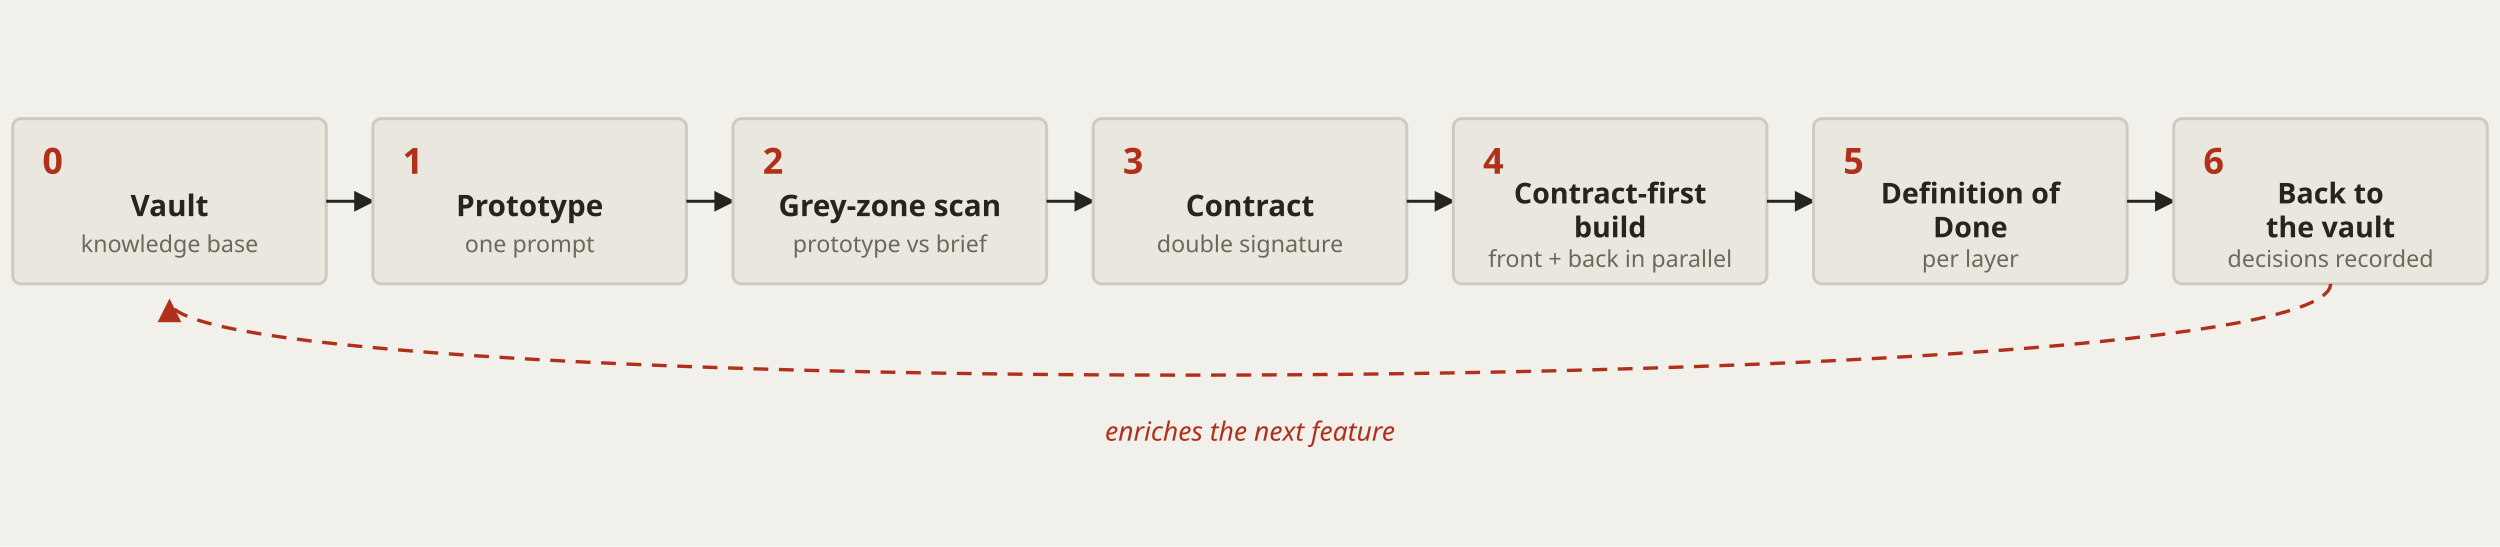
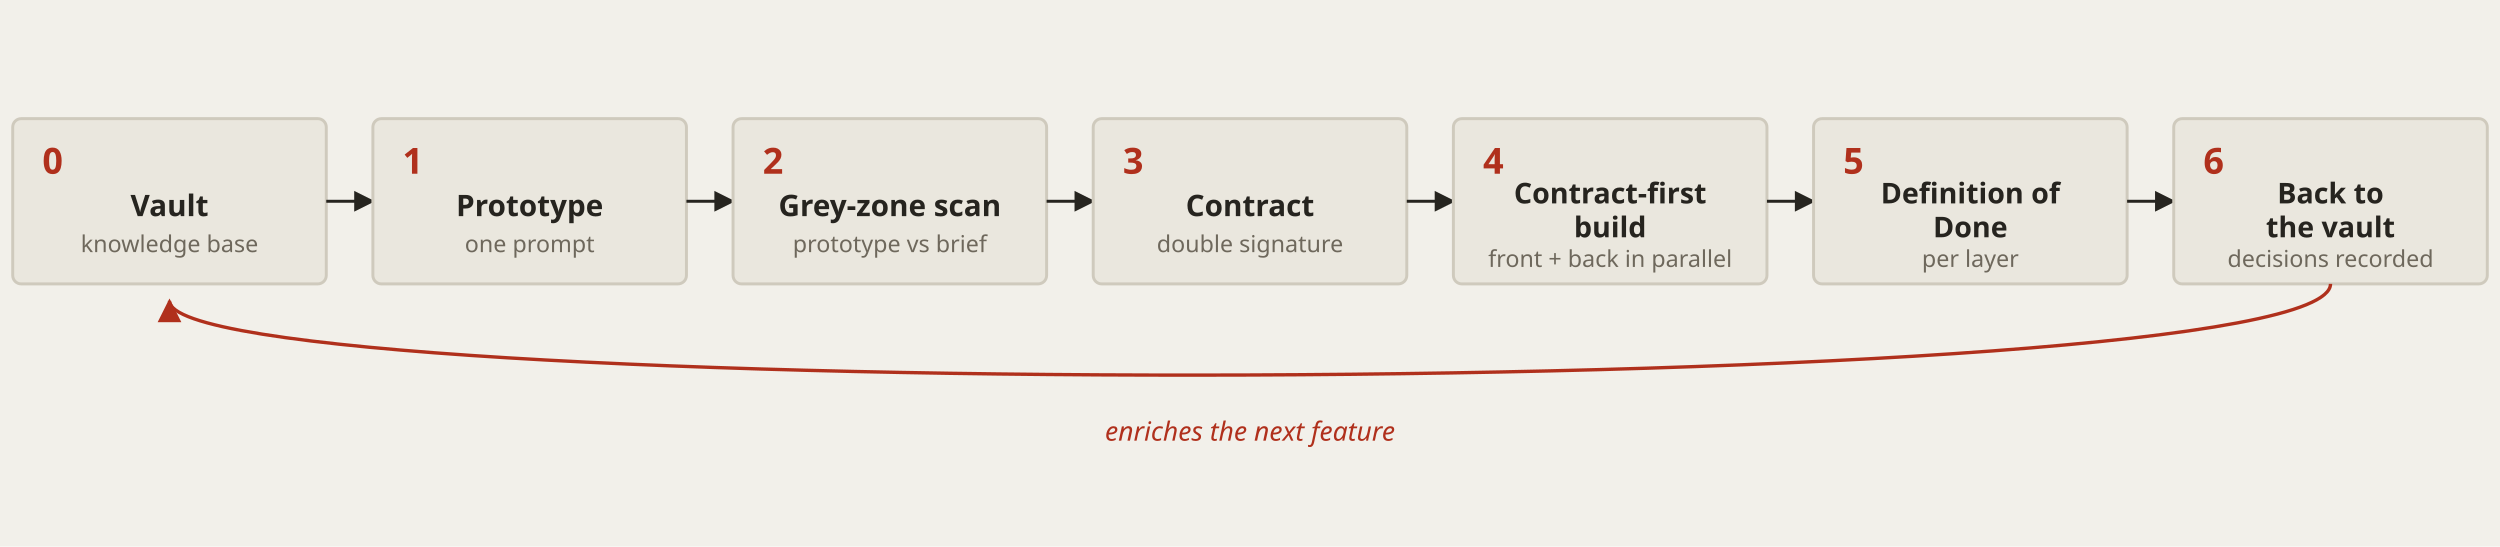
<svg xmlns="http://www.w3.org/2000/svg" viewBox="0 0 1180 258" font-family="'Avenir Next','Segoe UI',system-ui,sans-serif">
  <rect width="1180" height="258" fill="#F2F0EA" />
  <defs>
    <marker id="a" viewBox="0 0 10 10" refX="9" refY="5" markerWidth="7" markerHeight="7" orient="auto">
      <path d="M0 0 L10 5 L0 10 z" fill="#26241F" />
    </marker>
    <marker id="ar" viewBox="0 0 10 10" refX="9" refY="5" markerWidth="7" markerHeight="7" orient="auto">
      <path d="M0 0 L10 5 L0 10 z" fill="#B0301C" />
    </marker>
  </defs>
  <rect x="6" y="56" width="148" height="78" rx="4" fill="#EAE7DE" stroke="#CFCABD" stroke-width="1.4" />
  <text x="20" y="82" font-size="17" font-weight="700" fill="#B0301C">0</text>
  <text x="80" y="102" font-size="14" font-weight="600" fill="#26241F" text-anchor="middle">Vault</text>
  <text x="80" y="119" font-size="11" fill="#6E685C" text-anchor="middle">knowledge base</text>
  <line x1="154" y1="95" x2="176" y2="95" stroke="#26241F" stroke-width="1.4" marker-end="url(#a)" />
  <rect x="176" y="56" width="148" height="78" rx="4" fill="#EAE7DE" stroke="#CFCABD" stroke-width="1.4" />
  <text x="190" y="82" font-size="17" font-weight="700" fill="#B0301C">1</text>
  <text x="250" y="102" font-size="14" font-weight="600" fill="#26241F" text-anchor="middle">Prototype</text>
  <text x="250" y="119" font-size="11" fill="#6E685C" text-anchor="middle">one prompt</text>
  <line x1="324" y1="95" x2="346" y2="95" stroke="#26241F" stroke-width="1.4" marker-end="url(#a)" />
  <rect x="346" y="56" width="148" height="78" rx="4" fill="#EAE7DE" stroke="#CFCABD" stroke-width="1.4" />
  <text x="360" y="82" font-size="17" font-weight="700" fill="#B0301C">2</text>
  <text x="420" y="102" font-size="14" font-weight="600" fill="#26241F" text-anchor="middle">Grey-zone scan</text>
  <text x="420" y="119" font-size="11" fill="#6E685C" text-anchor="middle">prototype vs brief</text>
  <line x1="494" y1="95" x2="516" y2="95" stroke="#26241F" stroke-width="1.4" marker-end="url(#a)" />
  <rect x="516" y="56" width="148" height="78" rx="4" fill="#EAE7DE" stroke="#CFCABD" stroke-width="1.4" />
  <text x="530" y="82" font-size="17" font-weight="700" fill="#B0301C">3</text>
  <text x="590" y="102" font-size="14" font-weight="600" fill="#26241F" text-anchor="middle">Contract</text>
  <text x="590" y="119" font-size="11" fill="#6E685C" text-anchor="middle">double signature</text>
  <line x1="664" y1="95" x2="686" y2="95" stroke="#26241F" stroke-width="1.4" marker-end="url(#a)" />
  <rect x="686" y="56" width="148" height="78" rx="4" fill="#EAE7DE" stroke="#CFCABD" stroke-width="1.4" />
  <text x="700" y="82" font-size="17" font-weight="700" fill="#B0301C">4</text>
  <text x="760" y="96" font-size="13.5" font-weight="600" fill="#26241F" text-anchor="middle">Contract-first</text>
  <text x="760" y="112" font-size="13.5" font-weight="600" fill="#26241F" text-anchor="middle">build</text>
  <text x="760" y="126" font-size="11" fill="#6E685C" text-anchor="middle">front + back in parallel</text>
  <line x1="834" y1="95" x2="856" y2="95" stroke="#26241F" stroke-width="1.4" marker-end="url(#a)" />
  <rect x="856" y="56" width="148" height="78" rx="4" fill="#EAE7DE" stroke="#CFCABD" stroke-width="1.4" />
  <text x="870" y="82" font-size="17" font-weight="700" fill="#B0301C">5</text>
  <text x="930" y="96" font-size="13.5" font-weight="600" fill="#26241F" text-anchor="middle">Definition of</text>
  <text x="930" y="112" font-size="13.5" font-weight="600" fill="#26241F" text-anchor="middle">Done</text>
  <text x="930" y="126" font-size="11" fill="#6E685C" text-anchor="middle">per layer</text>
  <line x1="1004" y1="95" x2="1026" y2="95" stroke="#26241F" stroke-width="1.4" marker-end="url(#a)" />
  <rect x="1026" y="56" width="148" height="78" rx="4" fill="#EAE7DE" stroke="#CFCABD" stroke-width="1.4" />
  <text x="1040" y="82" font-size="17" font-weight="700" fill="#B0301C">6</text>
  <text x="1100" y="96" font-size="13.5" font-weight="600" fill="#26241F" text-anchor="middle">Back to</text>
  <text x="1100" y="112" font-size="13.5" font-weight="600" fill="#26241F" text-anchor="middle">the vault</text>
  <text x="1100" y="126" font-size="11" fill="#6E685C" text-anchor="middle">decisions recorded</text>
-   <path d="M 1100 134 C 1100 190, 80 190, 80 142" fill="none" stroke="#B0301C" stroke-width="1.6" stroke-dasharray="7 5" marker-end="url(#ar)" />
+   <path d="M 1100 134 C 1100 190, 80 190, 80 142" fill="none" stroke="#B0301C" stroke-width="1.6" marker-end="url(#ar)" />
  <text x="590" y="208" font-size="12.5" fill="#B0301C" text-anchor="middle" font-style="italic">enriches the next feature</text>
</svg>
